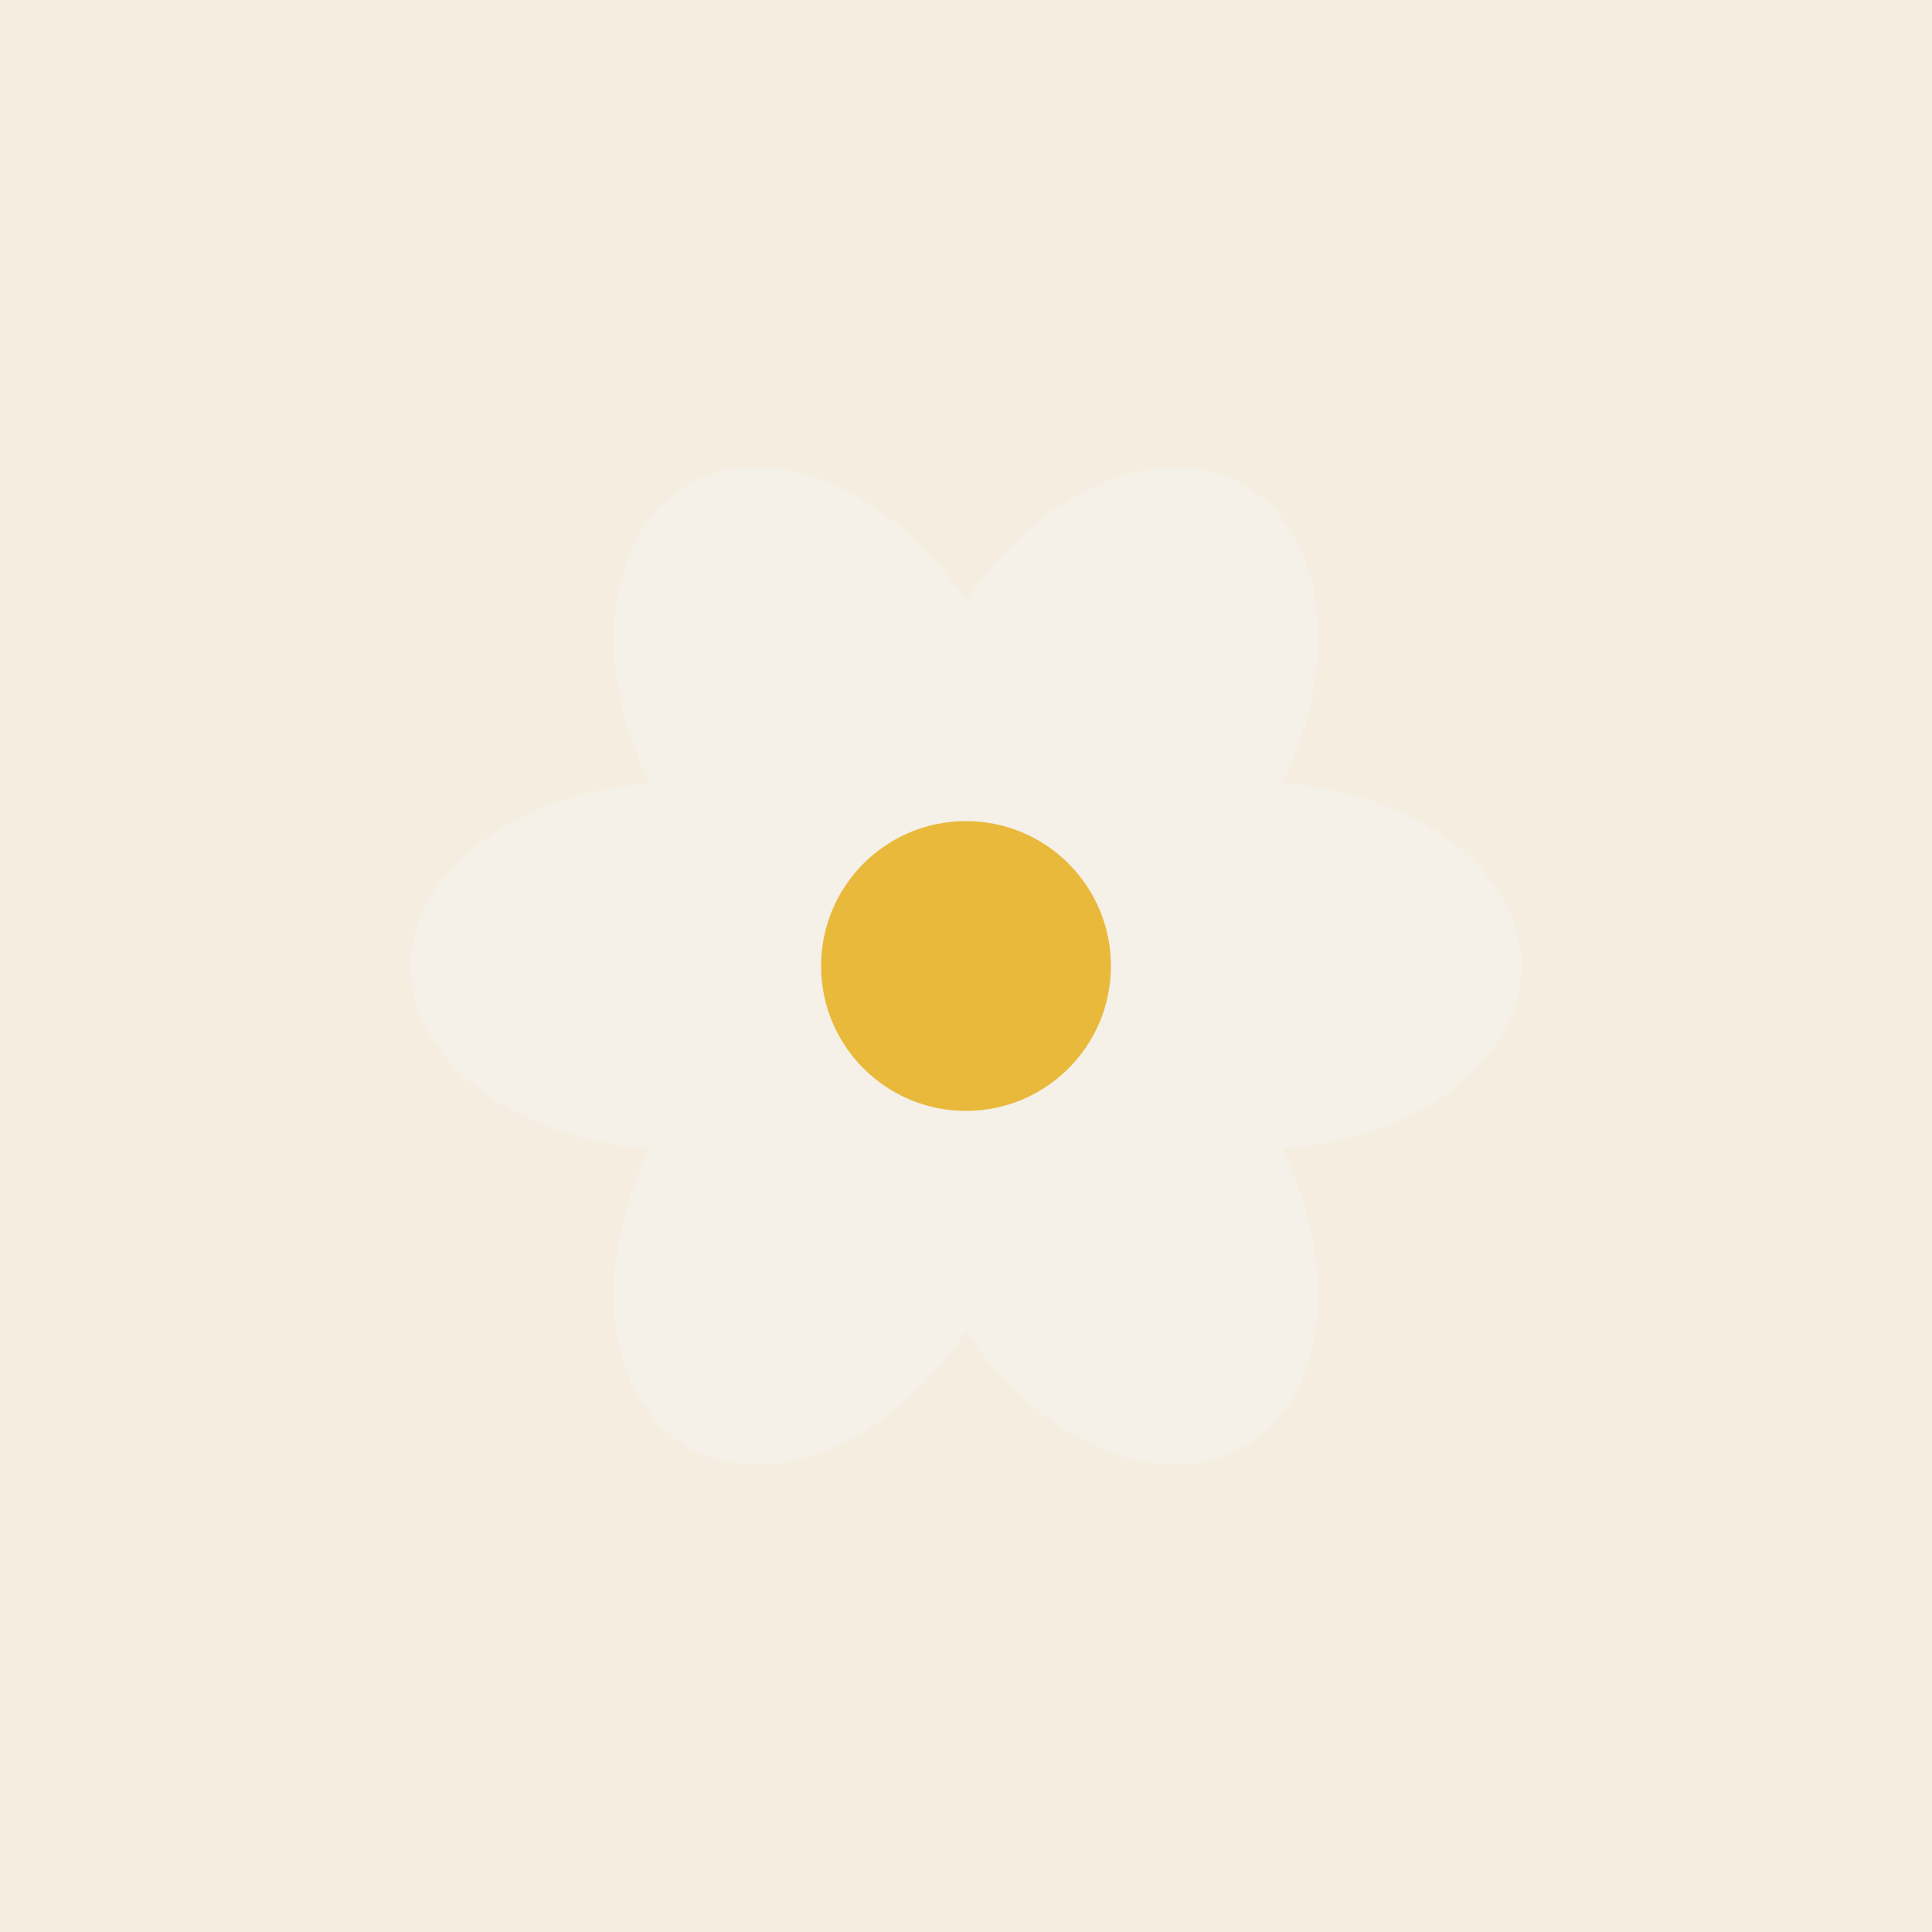
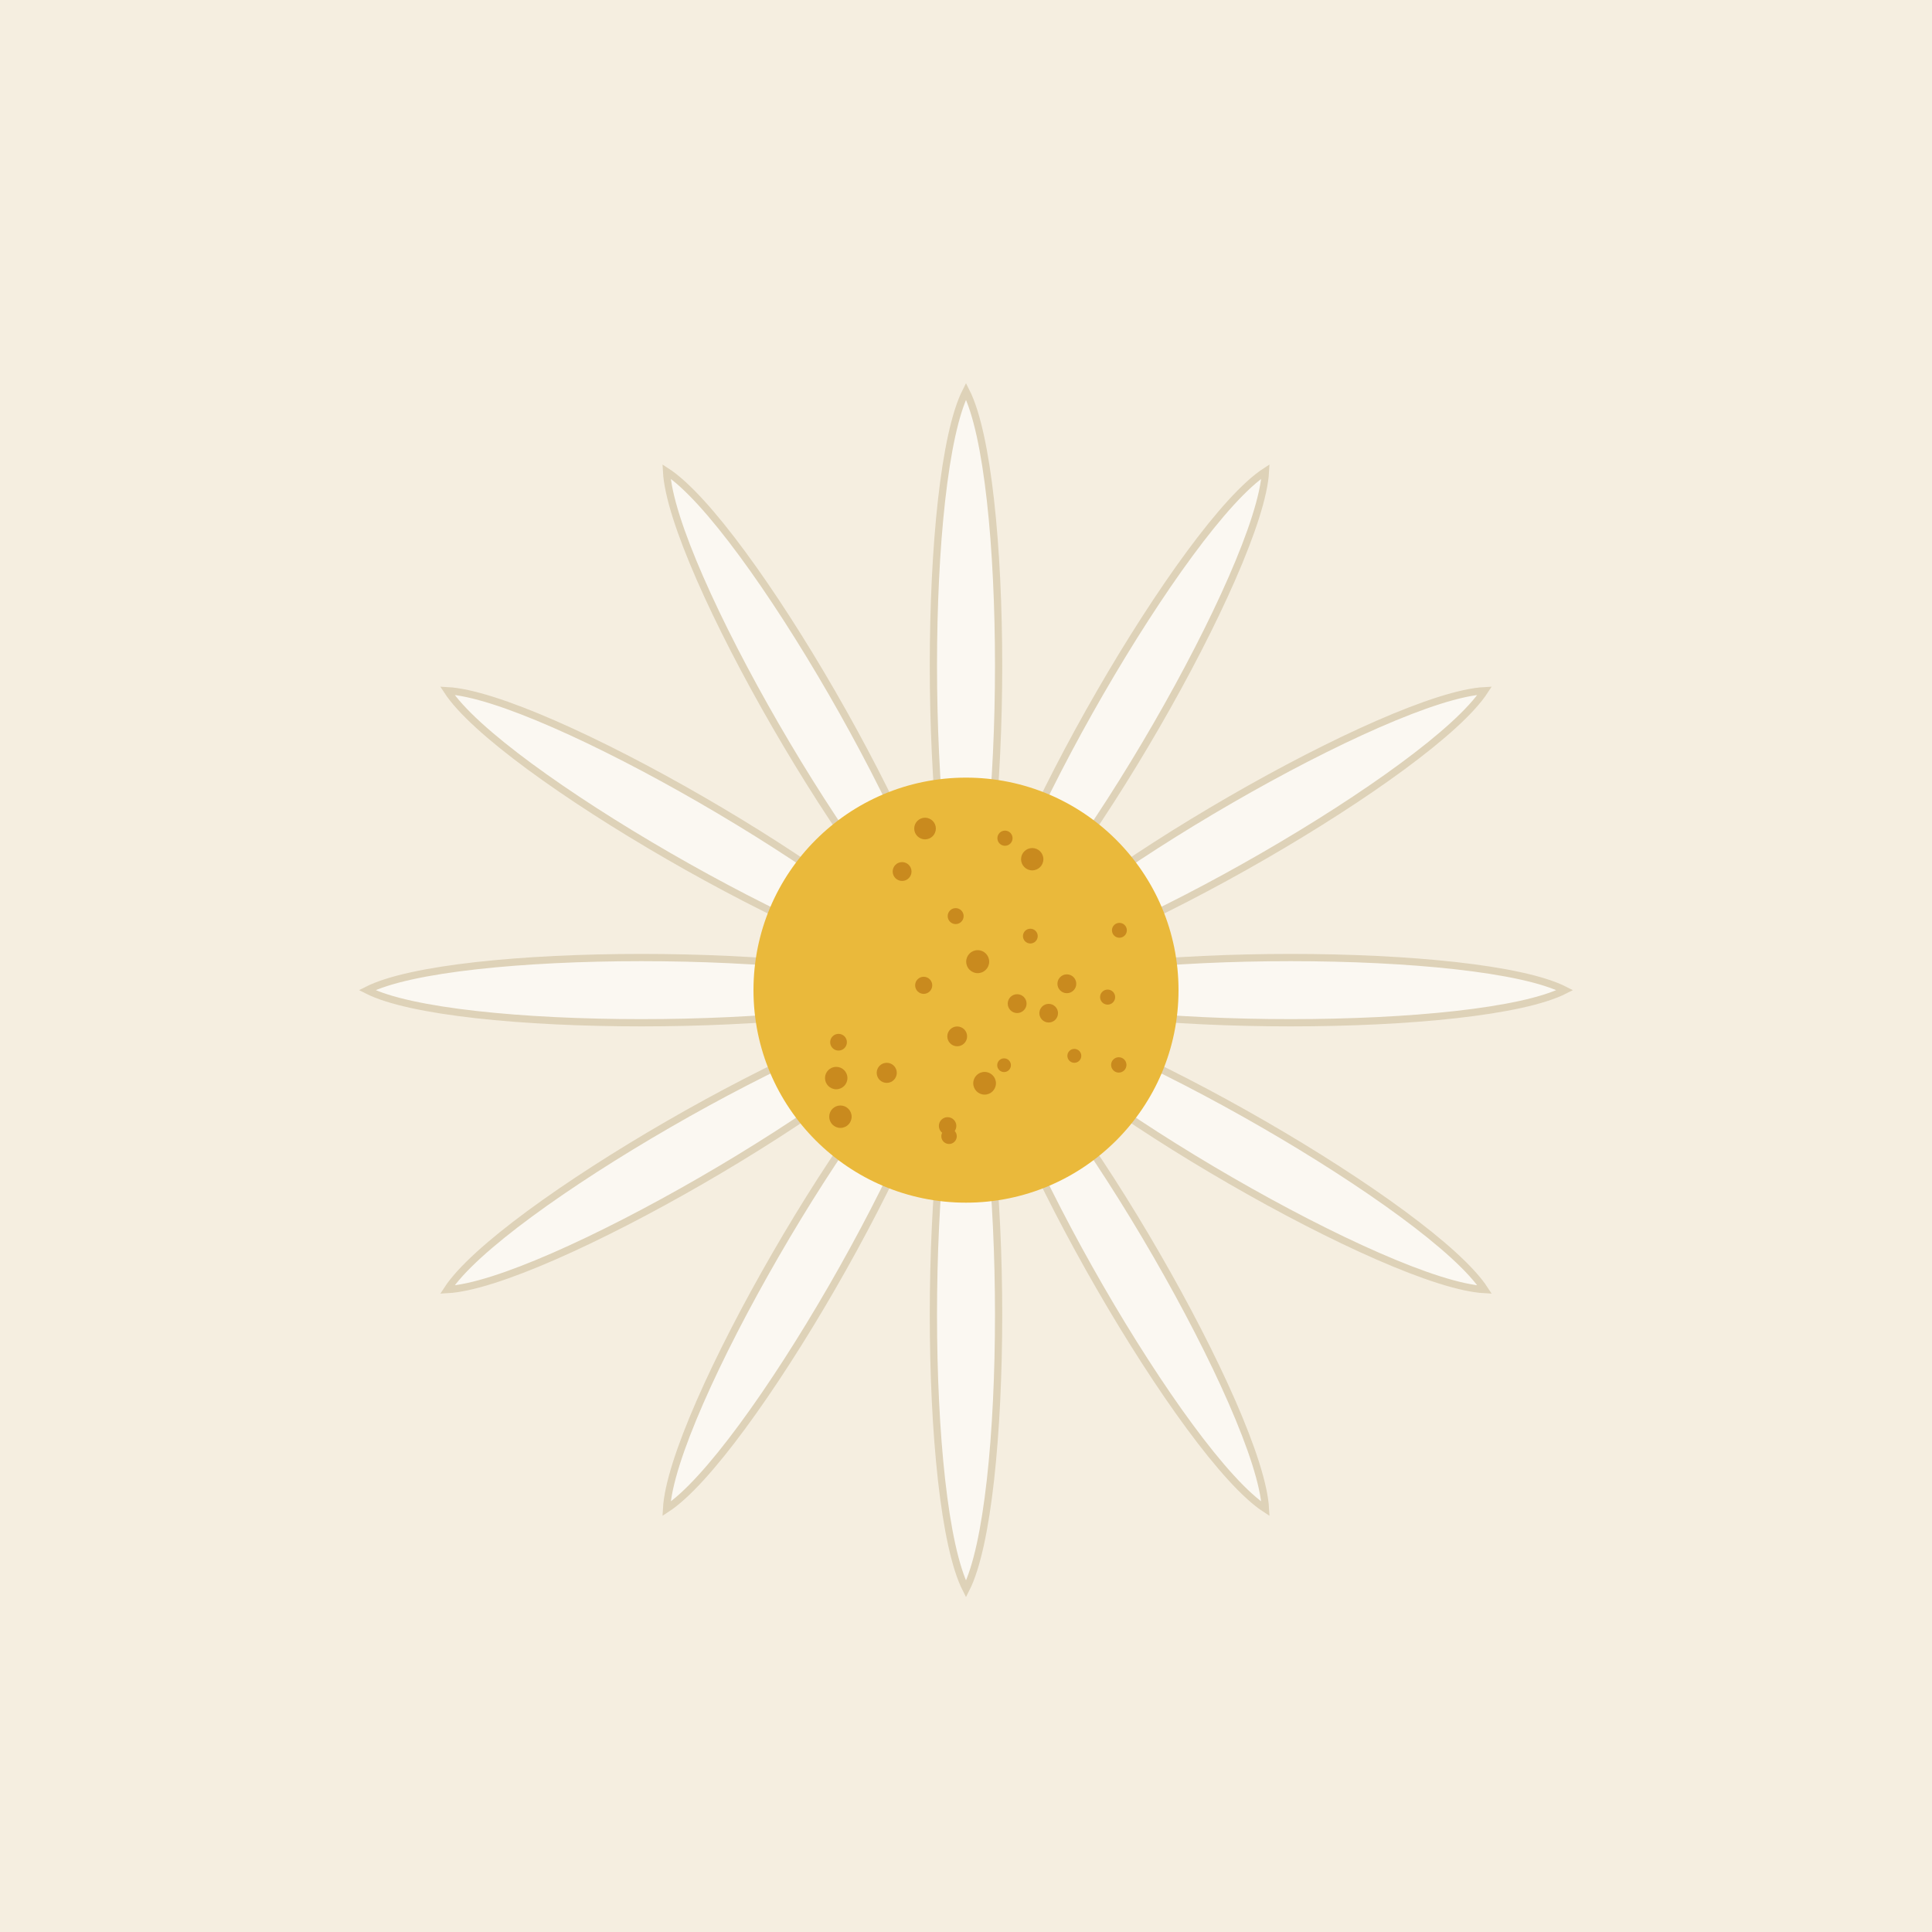
<svg xmlns="http://www.w3.org/2000/svg" viewBox="0 0 400 400" width="400" height="400">
  <rect width="400" height="400" fill="#F5EEE0" />
-   <g transform="translate(200,200)">
-     <ellipse cx="60.0" cy="0.0" rx="55" ry="38" fill="#F5F0E8" transform="rotate(0 60.0 0.0)" />
-     <ellipse cx="30.0" cy="52.0" rx="55" ry="38" fill="#F5F0E8" transform="rotate(60 30.0 52.0)" />
-     <ellipse cx="-30.0" cy="52.0" rx="55" ry="38" fill="#F5F0E8" transform="rotate(120 -30.0 52.0)" />
-     <ellipse cx="-60.0" cy="0.0" rx="55" ry="38" fill="#F5F0E8" transform="rotate(180 -60.0 0.0)" />
-     <ellipse cx="-30.0" cy="-52.0" rx="55" ry="38" fill="#F5F0E8" transform="rotate(240 -30.0 -52.0)" />
-     <ellipse cx="30.0" cy="-52.0" rx="55" ry="38" fill="#F5F0E8" transform="rotate(300 30.0 -52.0)" />
-     <circle r="30" fill="#E8B93A" />
-   </g>
+   <path d="M 0,0 C -9,-23.6 -9,-100.3 0,-118 C 9,-100.3 9,-23.6 0,0 Z" fill="#FBF8F2" stroke="#DED2B8" stroke-width="1.5" transform="translate(200,199) rotate(0)" />
+   <path d="M 0,0 C -9,-23.6 -9,-100.3 0,-118 C 9,-100.3 9,-23.6 0,0 Z" fill="#FBF8F2" stroke="#DED2B8" stroke-width="1.5" transform="translate(203,199.8) rotate(30)" />
+   <path d="M 0,0 C -9,-23.6 -9,-100.3 0,-118 C 9,-100.3 9,-23.6 0,0 Z" fill="#FBF8F2" stroke="#DED2B8" stroke-width="1.5" transform="translate(205.2,202) rotate(60)" />
+   <path d="M 0,0 C -9,-23.6 -9,-100.3 0,-118 C 9,-100.3 9,-23.6 0,0 Z" fill="#FBF8F2" stroke="#DED2B8" stroke-width="1.5" transform="translate(206,205) rotate(90)" />
+   <path d="M 0,0 C -9,-23.6 -9,-100.3 0,-118 C 9,-100.3 9,-23.6 0,0 Z" fill="#FBF8F2" stroke="#DED2B8" stroke-width="1.5" transform="translate(205.2,208) rotate(120)" />
+   <path d="M 0,0 C -9,-23.6 -9,-100.3 0,-118 C 9,-100.3 9,-23.6 0,0 Z" fill="#FBF8F2" stroke="#DED2B8" stroke-width="1.5" transform="translate(203,210.2) rotate(150)" />
+   <path d="M 0,0 C -9,-23.6 -9,-100.3 0,-118 C 9,-100.3 9,-23.6 0,0 Z" fill="#FBF8F2" stroke="#DED2B8" stroke-width="1.5" transform="translate(200,211) rotate(180)" />
+   <path d="M 0,0 C -9,-23.6 -9,-100.3 0,-118 C 9,-100.3 9,-23.6 0,0 Z" fill="#FBF8F2" stroke="#DED2B8" stroke-width="1.5" transform="translate(197,210.2) rotate(210)" />
+   <path d="M 0,0 C -9,-23.6 -9,-100.3 0,-118 C 9,-100.3 9,-23.6 0,0 Z" fill="#FBF8F2" stroke="#DED2B8" stroke-width="1.5" transform="translate(194.8,208) rotate(240)" />
+   <path d="M 0,0 C -9,-23.6 -9,-100.3 0,-118 C 9,-100.3 9,-23.6 0,0 Z" fill="#FBF8F2" stroke="#DED2B8" stroke-width="1.5" transform="translate(194,205) rotate(270)" />
+   <path d="M 0,0 C -9,-23.6 -9,-100.3 0,-118 C 9,-100.3 9,-23.6 0,0 Z" fill="#FBF8F2" stroke="#DED2B8" stroke-width="1.5" transform="translate(194.8,202) rotate(300)" />
+   <path d="M 0,0 C -9,-23.6 -9,-100.3 0,-118 C 9,-100.3 9,-23.6 0,0 Z" fill="#FBF8F2" stroke="#DED2B8" stroke-width="1.5" transform="translate(197,199.8) rotate(330)" />
+   <circle cx="200" cy="205" r="44" fill="#EAB93B" />
+   <circle cx="202.42" cy="199.1" r="2.38" fill="#C98A1E" />
+   <circle cx="196.19" cy="233.11" r="1.81" fill="#C98A1E" />
+   <circle cx="220.88" cy="203.68" r="1.95" fill="#C98A1E" />
+   <circle cx="229.32" cy="206.44" r="1.56" fill="#C98A1E" />
+   <circle cx="196.49" cy="235.25" r="1.6" fill="#C98A1E" />
+   <circle cx="217.12" cy="209.77" r="1.93" fill="#C98A1E" />
+   <circle cx="197.86" cy="189.67" r="1.65" fill="#C98A1E" />
+   <circle cx="231.76" cy="192.61" r="1.54" fill="#C98A1E" />
+   <circle cx="210.59" cy="207.79" r="1.95" fill="#C98A1E" />
+   <circle cx="213.71" cy="177.89" r="2.31" fill="#C98A1E" />
+   <circle cx="183.59" cy="222.12" r="2.08" fill="#C98A1E" />
+   <circle cx="174" cy="231.2" r="2.32" fill="#C98A1E" />
+   <circle cx="208.07" cy="173.54" r="1.57" fill="#C98A1E" />
+   <circle cx="207.88" cy="220.54" r="1.42" fill="#C98A1E" />
+   <circle cx="191.24" cy="204" r="1.77" fill="#C98A1E" />
+   <circle cx="203.85" cy="224.28" r="2.35" fill="#C98A1E" />
+   <circle cx="173.61" cy="215.78" r="1.73" fill="#C98A1E" />
+   <circle cx="213.32" cy="193.81" r="1.53" fill="#C98A1E" />
+   <circle cx="231.63" cy="220.48" r="1.59" fill="#C98A1E" />
+   <circle cx="222.43" cy="218.6" r="1.44" fill="#C98A1E" />
+   <circle cx="186.77" cy="180.44" r="1.95" fill="#C98A1E" />
+   <circle cx="173.13" cy="223.2" r="2.32" fill="#C98A1E" />
+   <circle cx="198.18" cy="214.57" r="2.05" fill="#C98A1E" />
+   <circle cx="191.52" cy="171.54" r="2.24" fill="#C98A1E" />
</svg>
